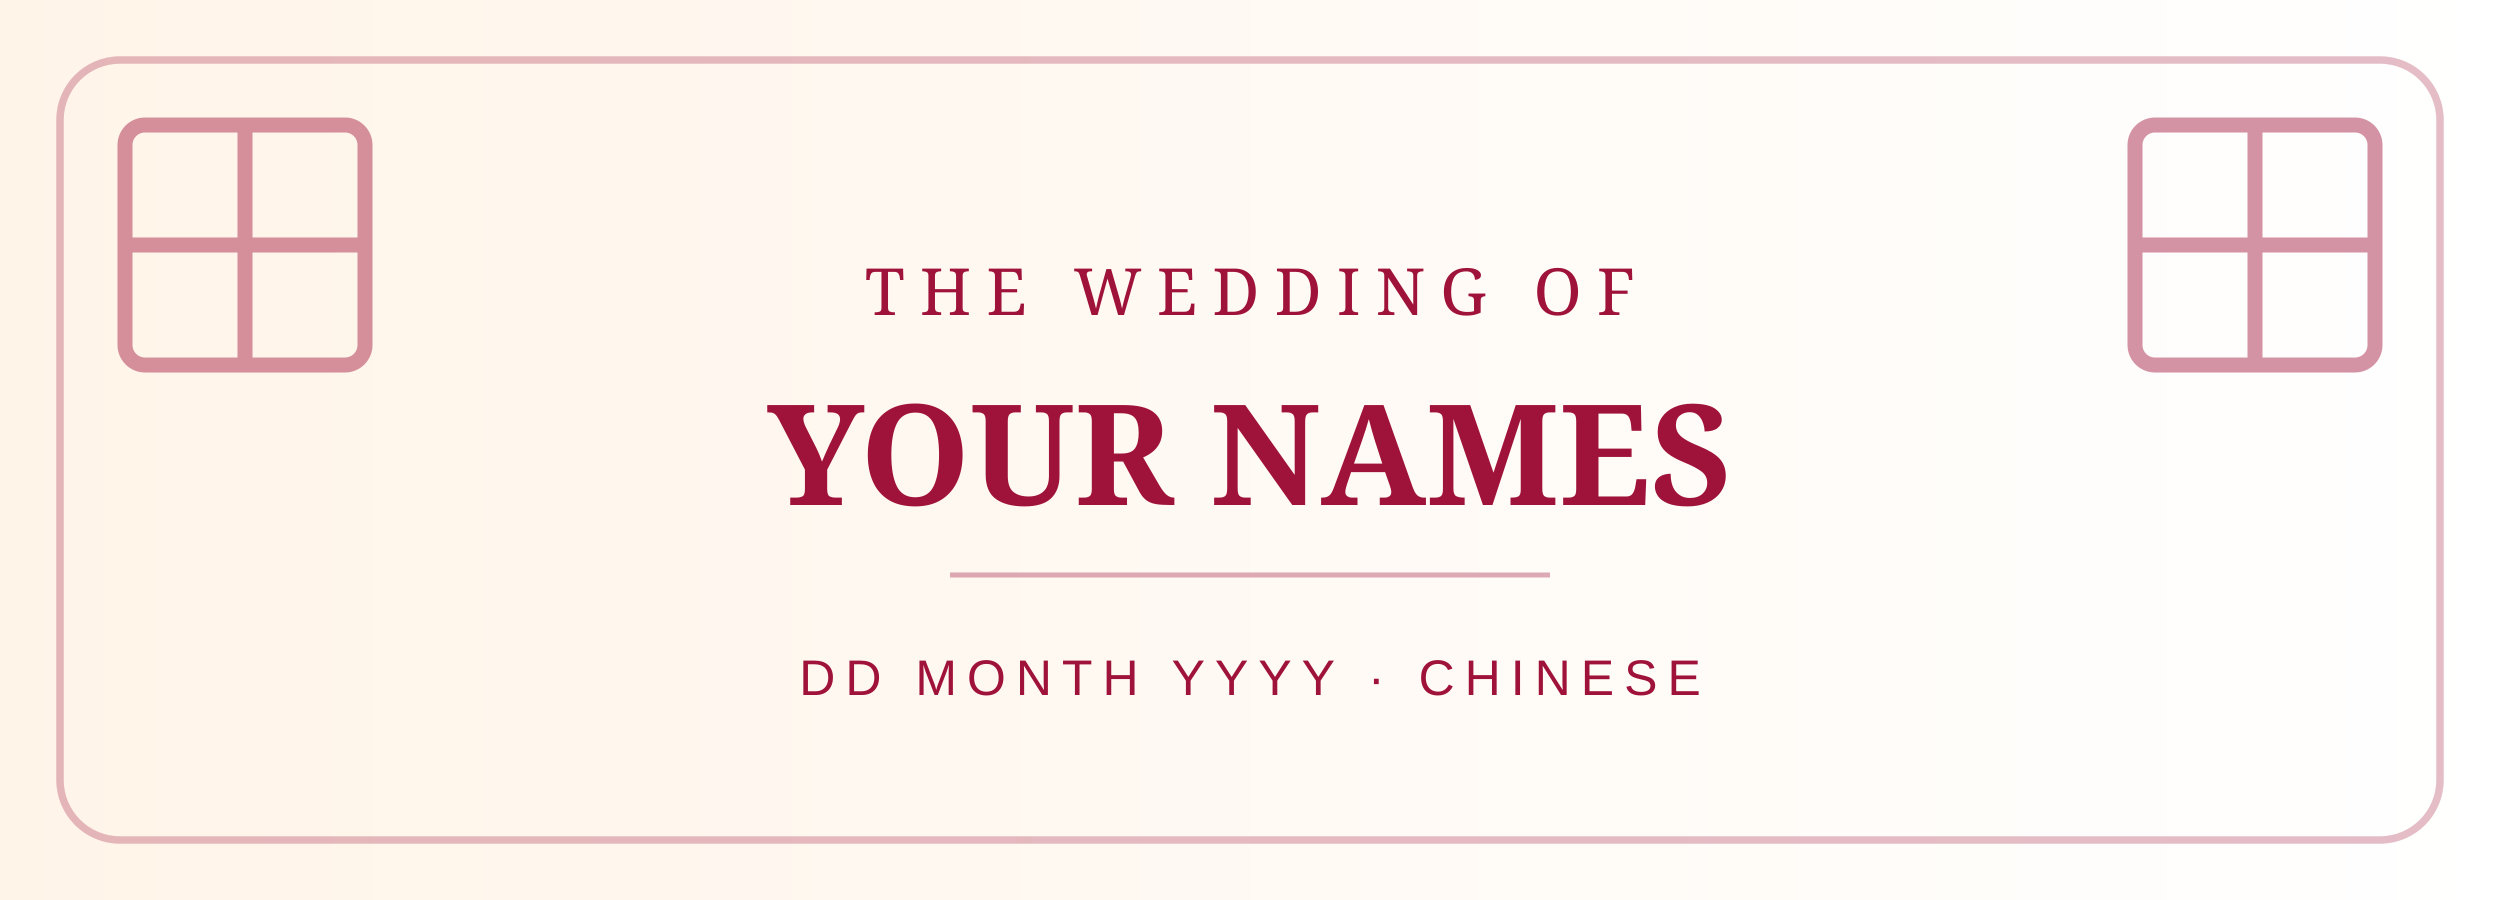
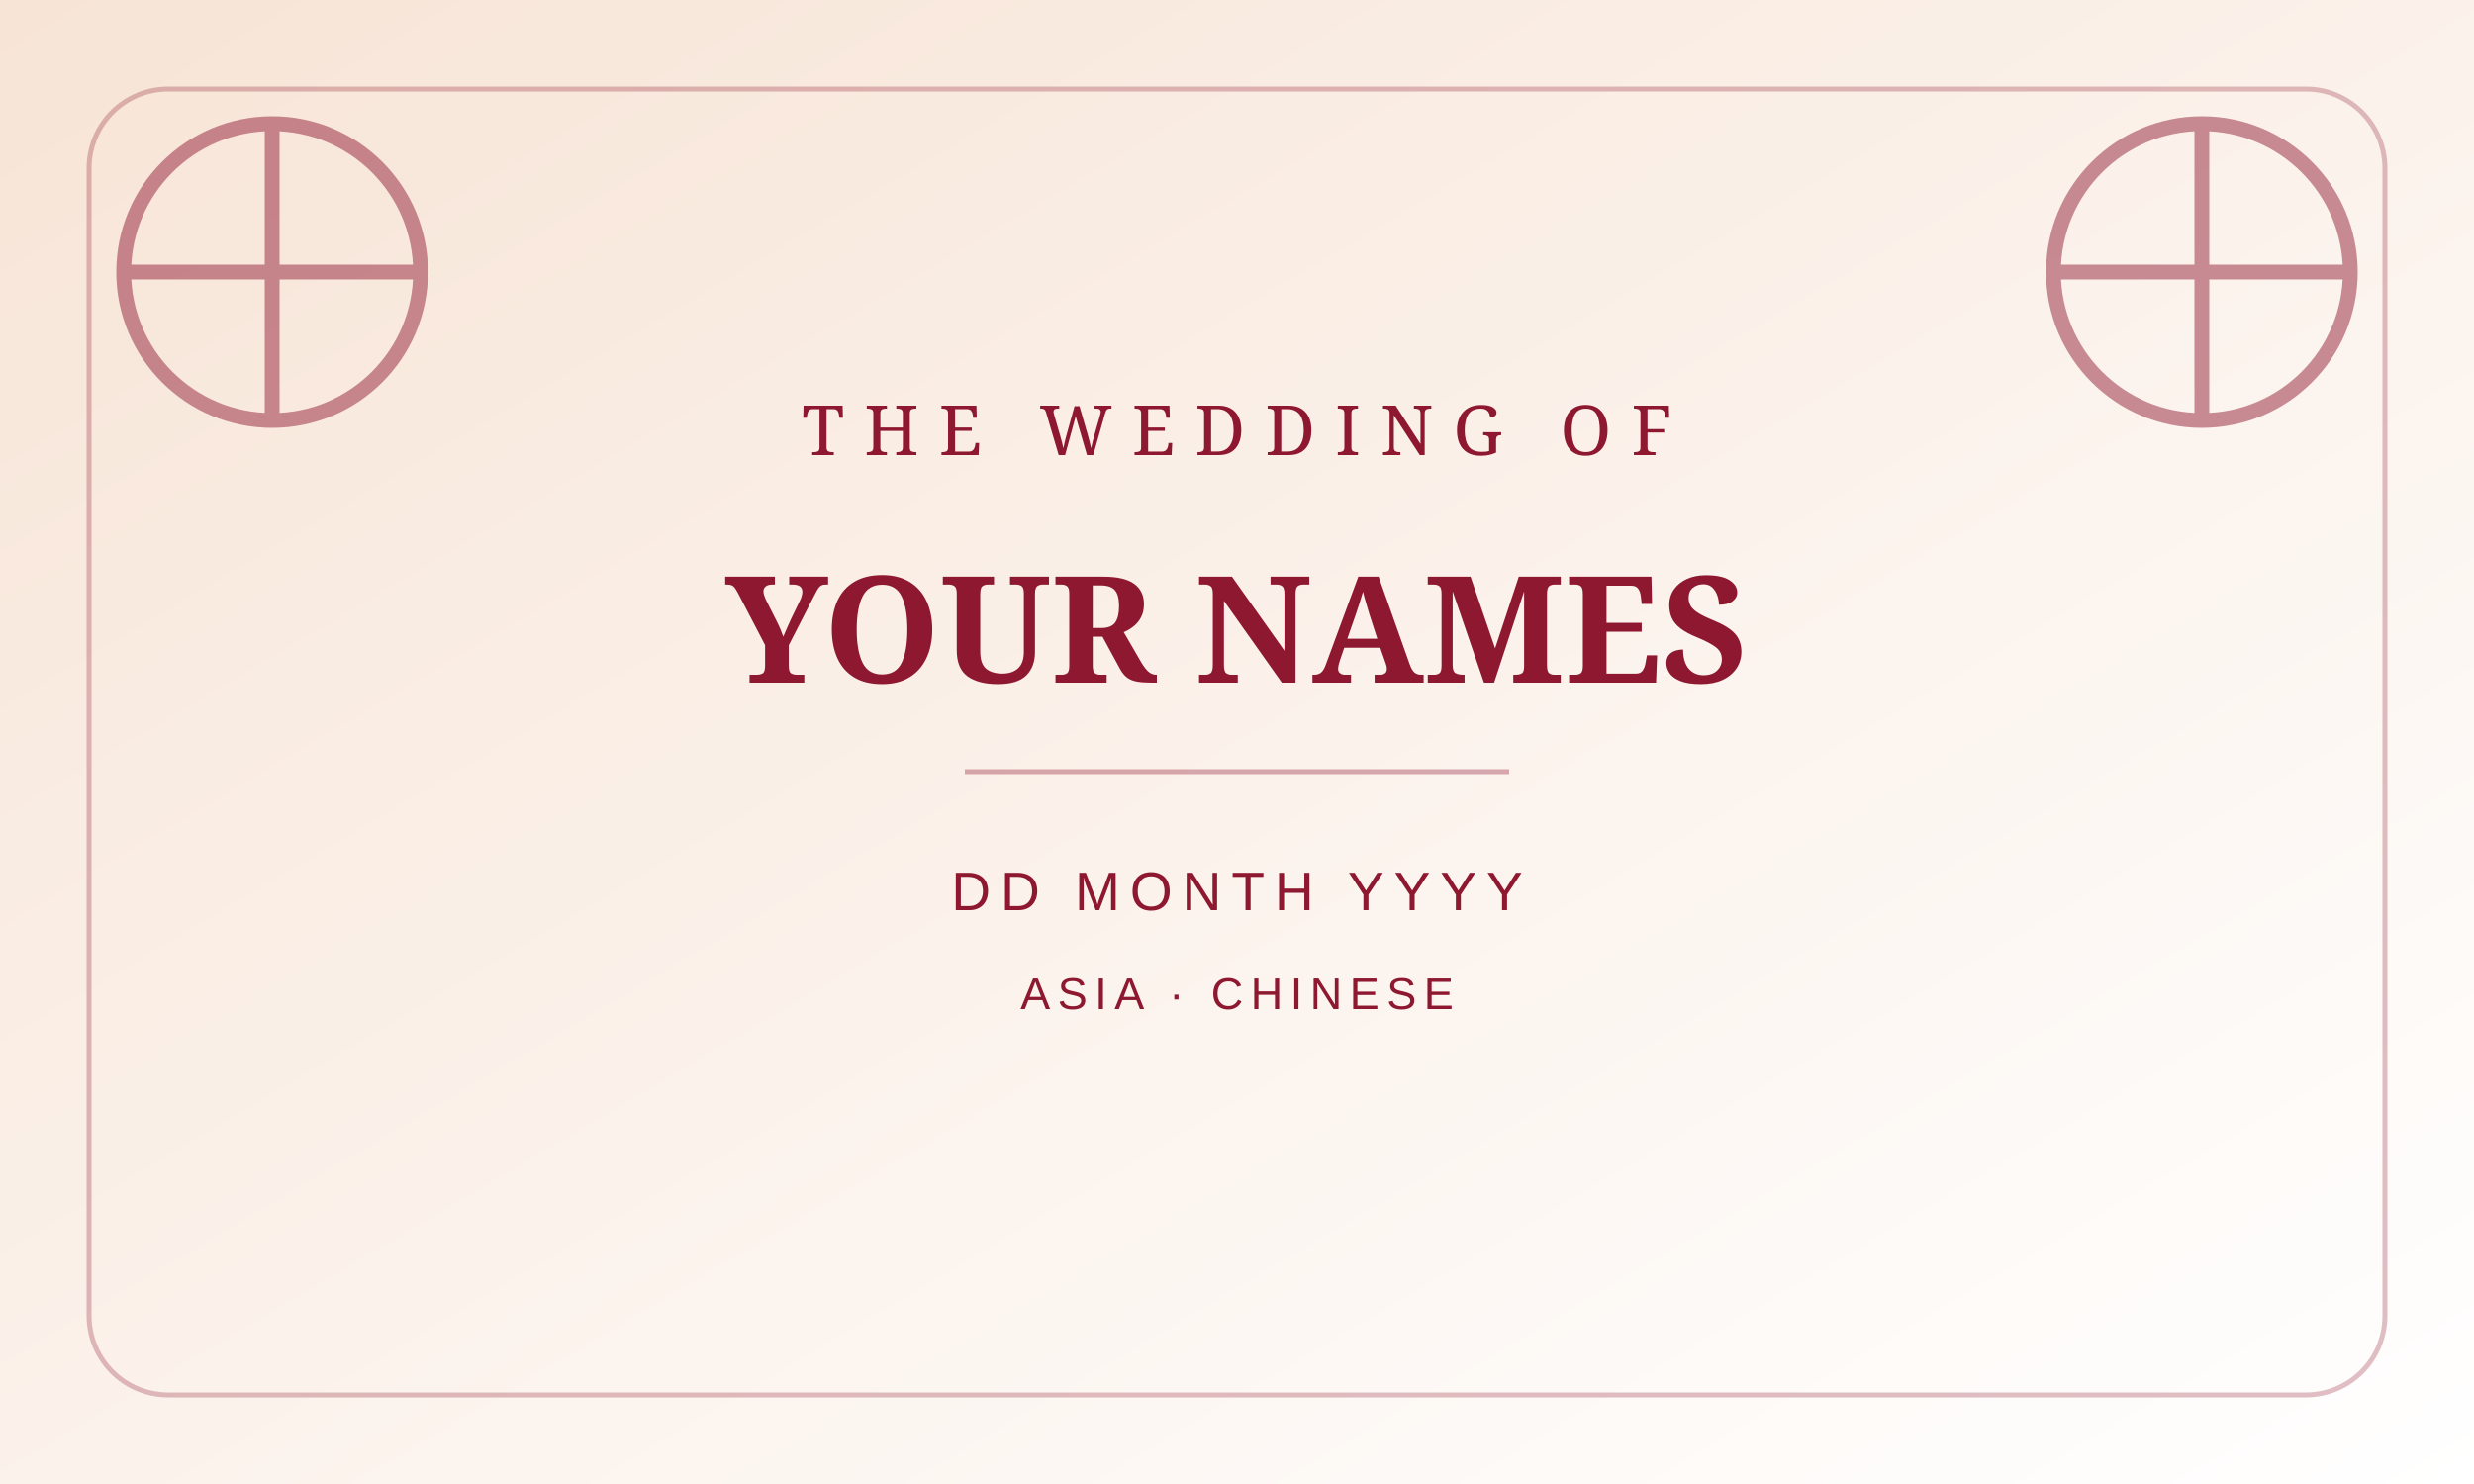
- <svg xmlns="http://www.w3.org/2000/svg" viewBox="0 0 500 180" role="img" aria-label="Chinese Modern wedding invitation visual">
+ <svg xmlns="http://www.w3.org/2000/svg" viewBox="0 0 500 300">
  <defs>
-     <linearGradient id="g" x1="0" x2="1">
-       <stop stop-color="#fff4e8" />
+     <linearGradient id="bg" x1="0" y1="0" x2="1" y2="1">
+       <stop stop-color="#f7e4d6" />
      <stop offset="1" stop-color="#ffffff" />
    </linearGradient>
+     <filter id="shadow">
+       <feDropShadow dx="0" dy="5" stdDeviation="6" flood-opacity=".12" />
+     </filter>
  </defs>
-   <rect width="500" height="180" fill="url(#g)" />
-   <g fill="none" stroke="#9f1239" stroke-width="3" opacity=".45">
-     <rect x="25" y="25" width="48" height="48" rx="4" />
-     <path d="M49 25v48M25 49h48" />
-     <rect x="427" y="25" width="48" height="48" rx="4" />
-     <path d="M451 25v48M427 49h48" />
+   <rect width="500" height="300" fill="url(#bg)" />
+   <g fill="none" stroke="#8e1830" opacity=".48" stroke-width="3">
+     <circle cx="55" cy="55" r="30" />
+     <path d="M25 55h60M55 25v60" />
+     <circle cx="445" cy="55" r="30" />
+     <path d="M415 55h60M445 25v60" />
  </g>
-   <rect x="12" y="12" width="476" height="156" rx="12" fill="none" stroke="#9f1239" stroke-width="1.5" opacity=".28" />
-   <text x="250" y="63" text-anchor="middle" font-family="Georgia,serif" font-size="13" fill="#9f1239" letter-spacing="3">THE WEDDING OF</text>
-   <text x="250" y="101" text-anchor="middle" font-family="Georgia,serif" font-size="28" font-weight="700" fill="#9f1239">YOUR NAMES</text>
-   <line x1="190" y1="115" x2="310" y2="115" stroke="#9f1239" opacity=".35" />
-   <text x="250" y="139" text-anchor="middle" font-family="Arial,sans-serif" font-size="10" fill="#9f1239" letter-spacing="2">DD MONTH YYYY · CHINESE</text>
+   <rect x="18" y="18" width="464" height="264" rx="16" fill="none" stroke="#8e1830" opacity=".28" />
+   <g text-anchor="middle" fill="#8e1830">
+     <text x="250" y="92" font-family="Georgia,serif" font-size="14" letter-spacing="4">THE WEDDING OF</text>
+     <text x="250" y="138" font-family="Georgia,serif" font-size="30" font-weight="700">YOUR NAMES</text>
+     <line x1="195" y1="156" x2="305" y2="156" stroke="#8e1830" opacity=".35" />
+     <text x="250" y="184" font-family="Arial,sans-serif" font-size="11" letter-spacing="2">DD MONTH YYYY</text>
+     <text x="250" y="204" font-family="Arial,sans-serif" font-size="9" letter-spacing="1.5">ASIA · CHINESE</text>
+   </g>
</svg>
